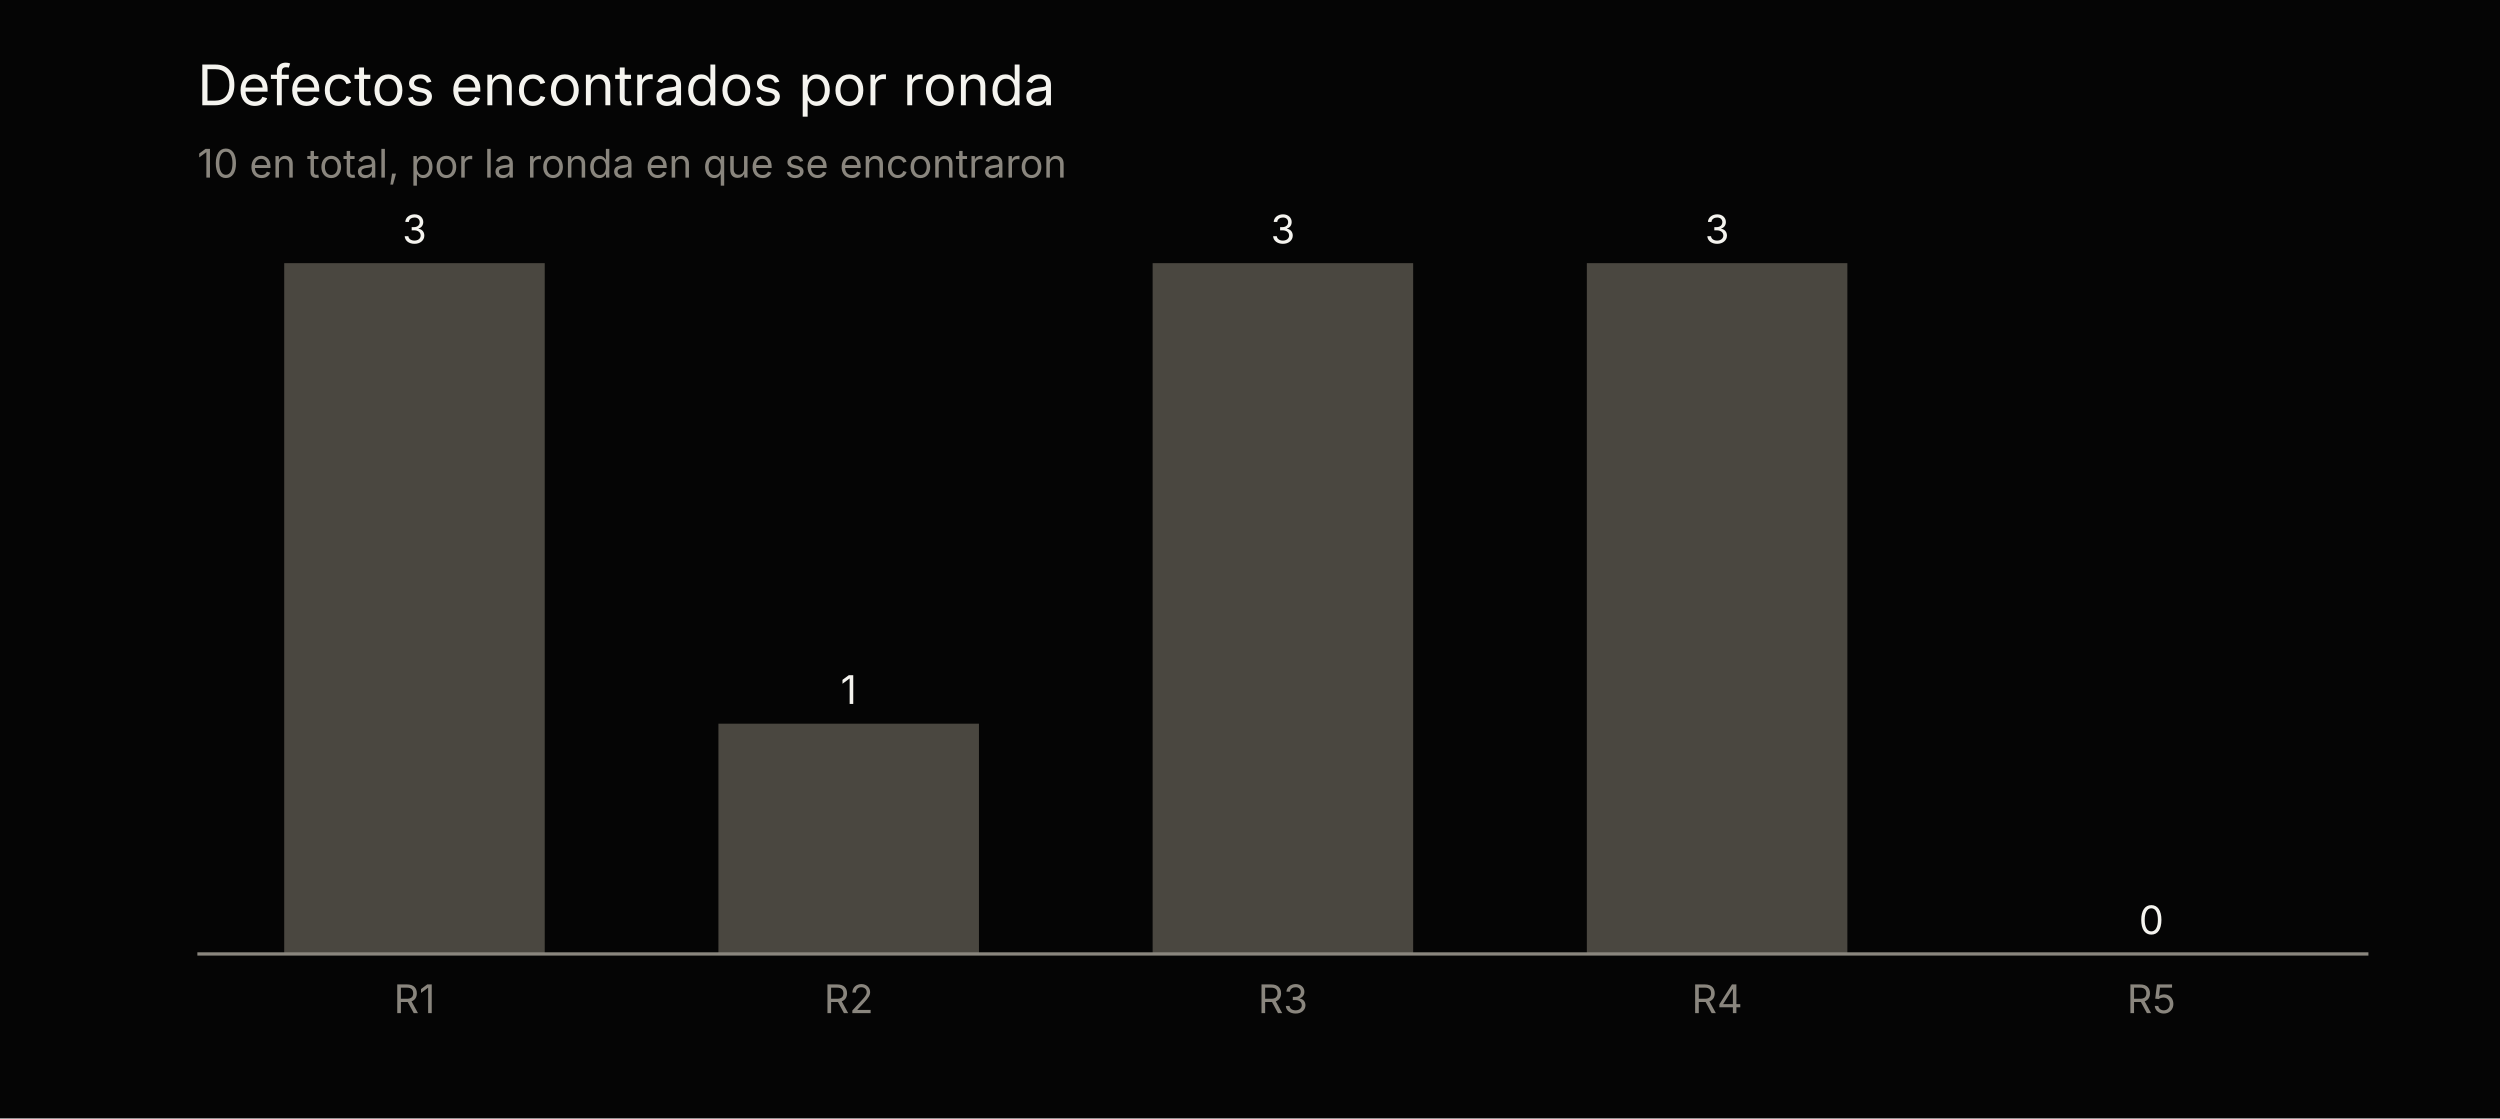
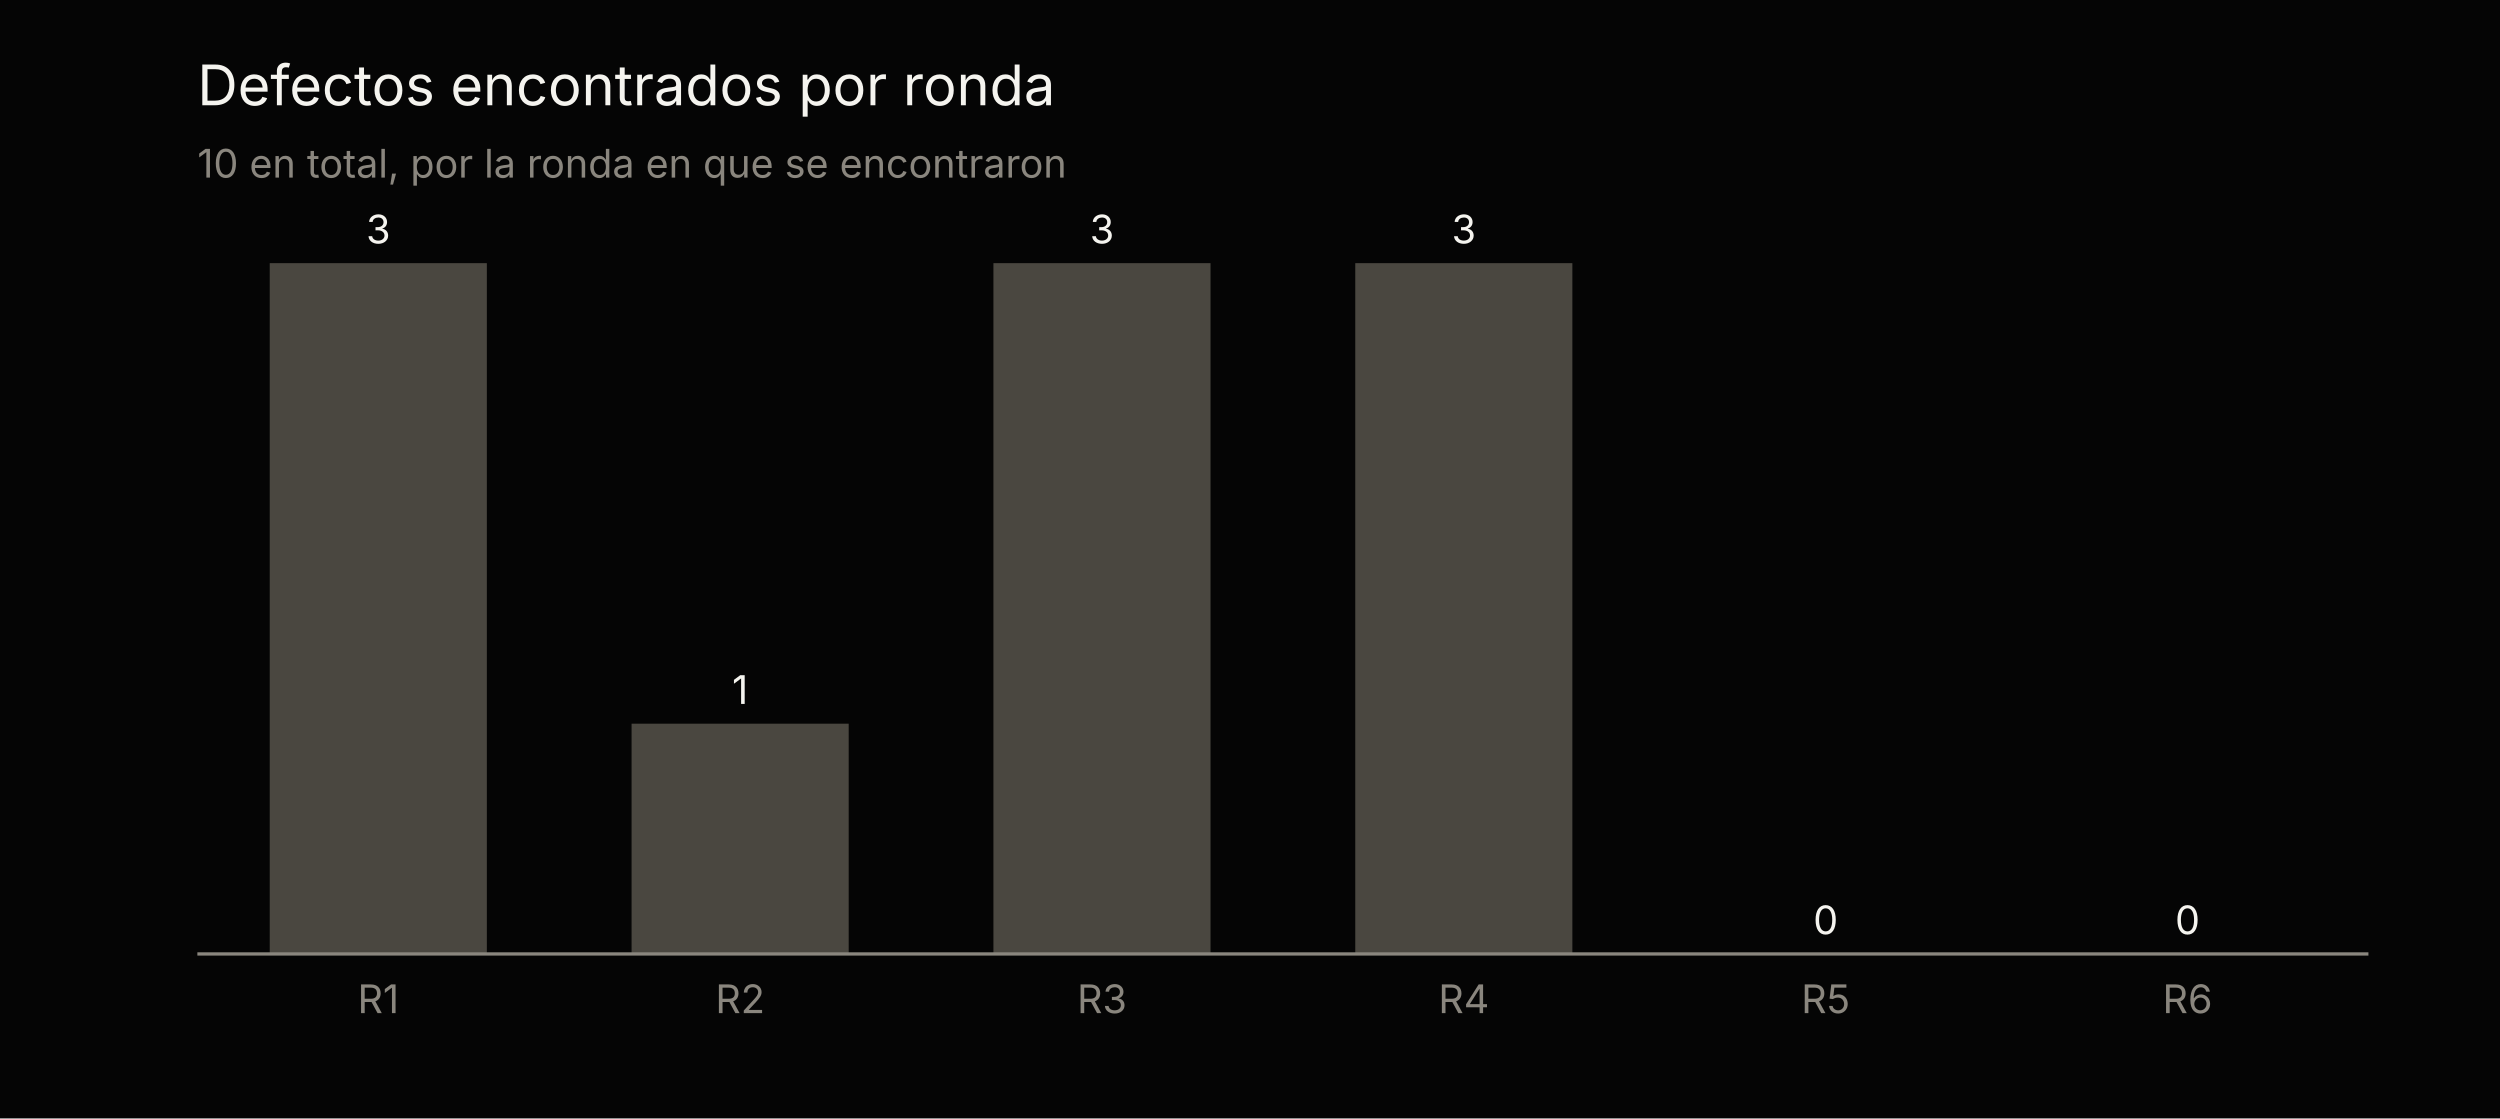
<svg xmlns="http://www.w3.org/2000/svg" viewBox="0 0 760 340" font-family="Inter, Arial, sans-serif" font-size="12">
  <rect width="760" height="340" fill="#050505" />
  <text x="60" y="32" font-size="17" fill="#f5f4ef">Defectos encontrados por ronda</text>
  <text x="60" y="54" fill="#8a867e">10 en total, por la ronda en que se encontraron</text>
-   <rect x="86.4" y="80.0" width="79.2" height="210.0" fill="#4a4740" />
-   <text x="126.0" y="74.0" text-anchor="middle" fill="#f5f4ef">3</text>
-   <text x="126.0" y="308" text-anchor="middle" fill="#8a867e">R1</text>
-   <rect x="218.4" y="220.0" width="79.2" height="70.0" fill="#4a4740" />
-   <text x="258.0" y="214.0" text-anchor="middle" fill="#f5f4ef">1</text>
-   <text x="258.0" y="308" text-anchor="middle" fill="#8a867e">R2</text>
-   <rect x="350.4" y="80.0" width="79.2" height="210.0" fill="#4a4740" />
-   <text x="390.0" y="74.0" text-anchor="middle" fill="#f5f4ef">3</text>
-   <text x="390.0" y="308" text-anchor="middle" fill="#8a867e">R3</text>
-   <rect x="482.4" y="80.0" width="79.2" height="210.0" fill="#4a4740" />
-   <text x="522.0" y="74.0" text-anchor="middle" fill="#f5f4ef">3</text>
-   <text x="522.0" y="308" text-anchor="middle" fill="#8a867e">R4</text>
-   <rect x="614.4" y="290.0" width="79.2" height="0.0" fill="#d5a84b" />
-   <text x="654.0" y="284.0" text-anchor="middle" fill="#f5f4ef">0</text>
-   <text x="654.0" y="308" text-anchor="middle" fill="#8a867e">R5</text>
+   <rect x="82.0" y="80.0" width="66.0" height="210.0" fill="#4a4740" />
+   <text x="115.0" y="74.0" text-anchor="middle" fill="#f5f4ef">3</text>
+   <text x="115.0" y="308" text-anchor="middle" fill="#8a867e">R1</text>
+   <rect x="192.0" y="220.0" width="66.0" height="70.0" fill="#4a4740" />
+   <text x="225.0" y="214.0" text-anchor="middle" fill="#f5f4ef">1</text>
+   <text x="225.0" y="308" text-anchor="middle" fill="#8a867e">R2</text>
+   <rect x="302.0" y="80.0" width="66.0" height="210.0" fill="#4a4740" />
+   <text x="335.0" y="74.0" text-anchor="middle" fill="#f5f4ef">3</text>
+   <text x="335.0" y="308" text-anchor="middle" fill="#8a867e">R3</text>
+   <rect x="412.0" y="80.0" width="66.0" height="210.0" fill="#4a4740" />
+   <text x="445.0" y="74.0" text-anchor="middle" fill="#f5f4ef">3</text>
+   <text x="445.0" y="308" text-anchor="middle" fill="#8a867e">R4</text>
+   <rect x="522.0" y="290.0" width="66.0" height="0.0" fill="#4a4740" />
+   <text x="555.0" y="284.0" text-anchor="middle" fill="#f5f4ef">0</text>
+   <text x="555.0" y="308" text-anchor="middle" fill="#8a867e">R5</text>
+   <rect x="632.0" y="290.0" width="66.0" height="0.0" fill="#d5a84b" />
+   <text x="665.0" y="284.0" text-anchor="middle" fill="#f5f4ef">0</text>
+   <text x="665.0" y="308" text-anchor="middle" fill="#8a867e">R6</text>
  <line x1="60" x2="720" y1="290" y2="290" stroke="#8a867e" />
</svg>
